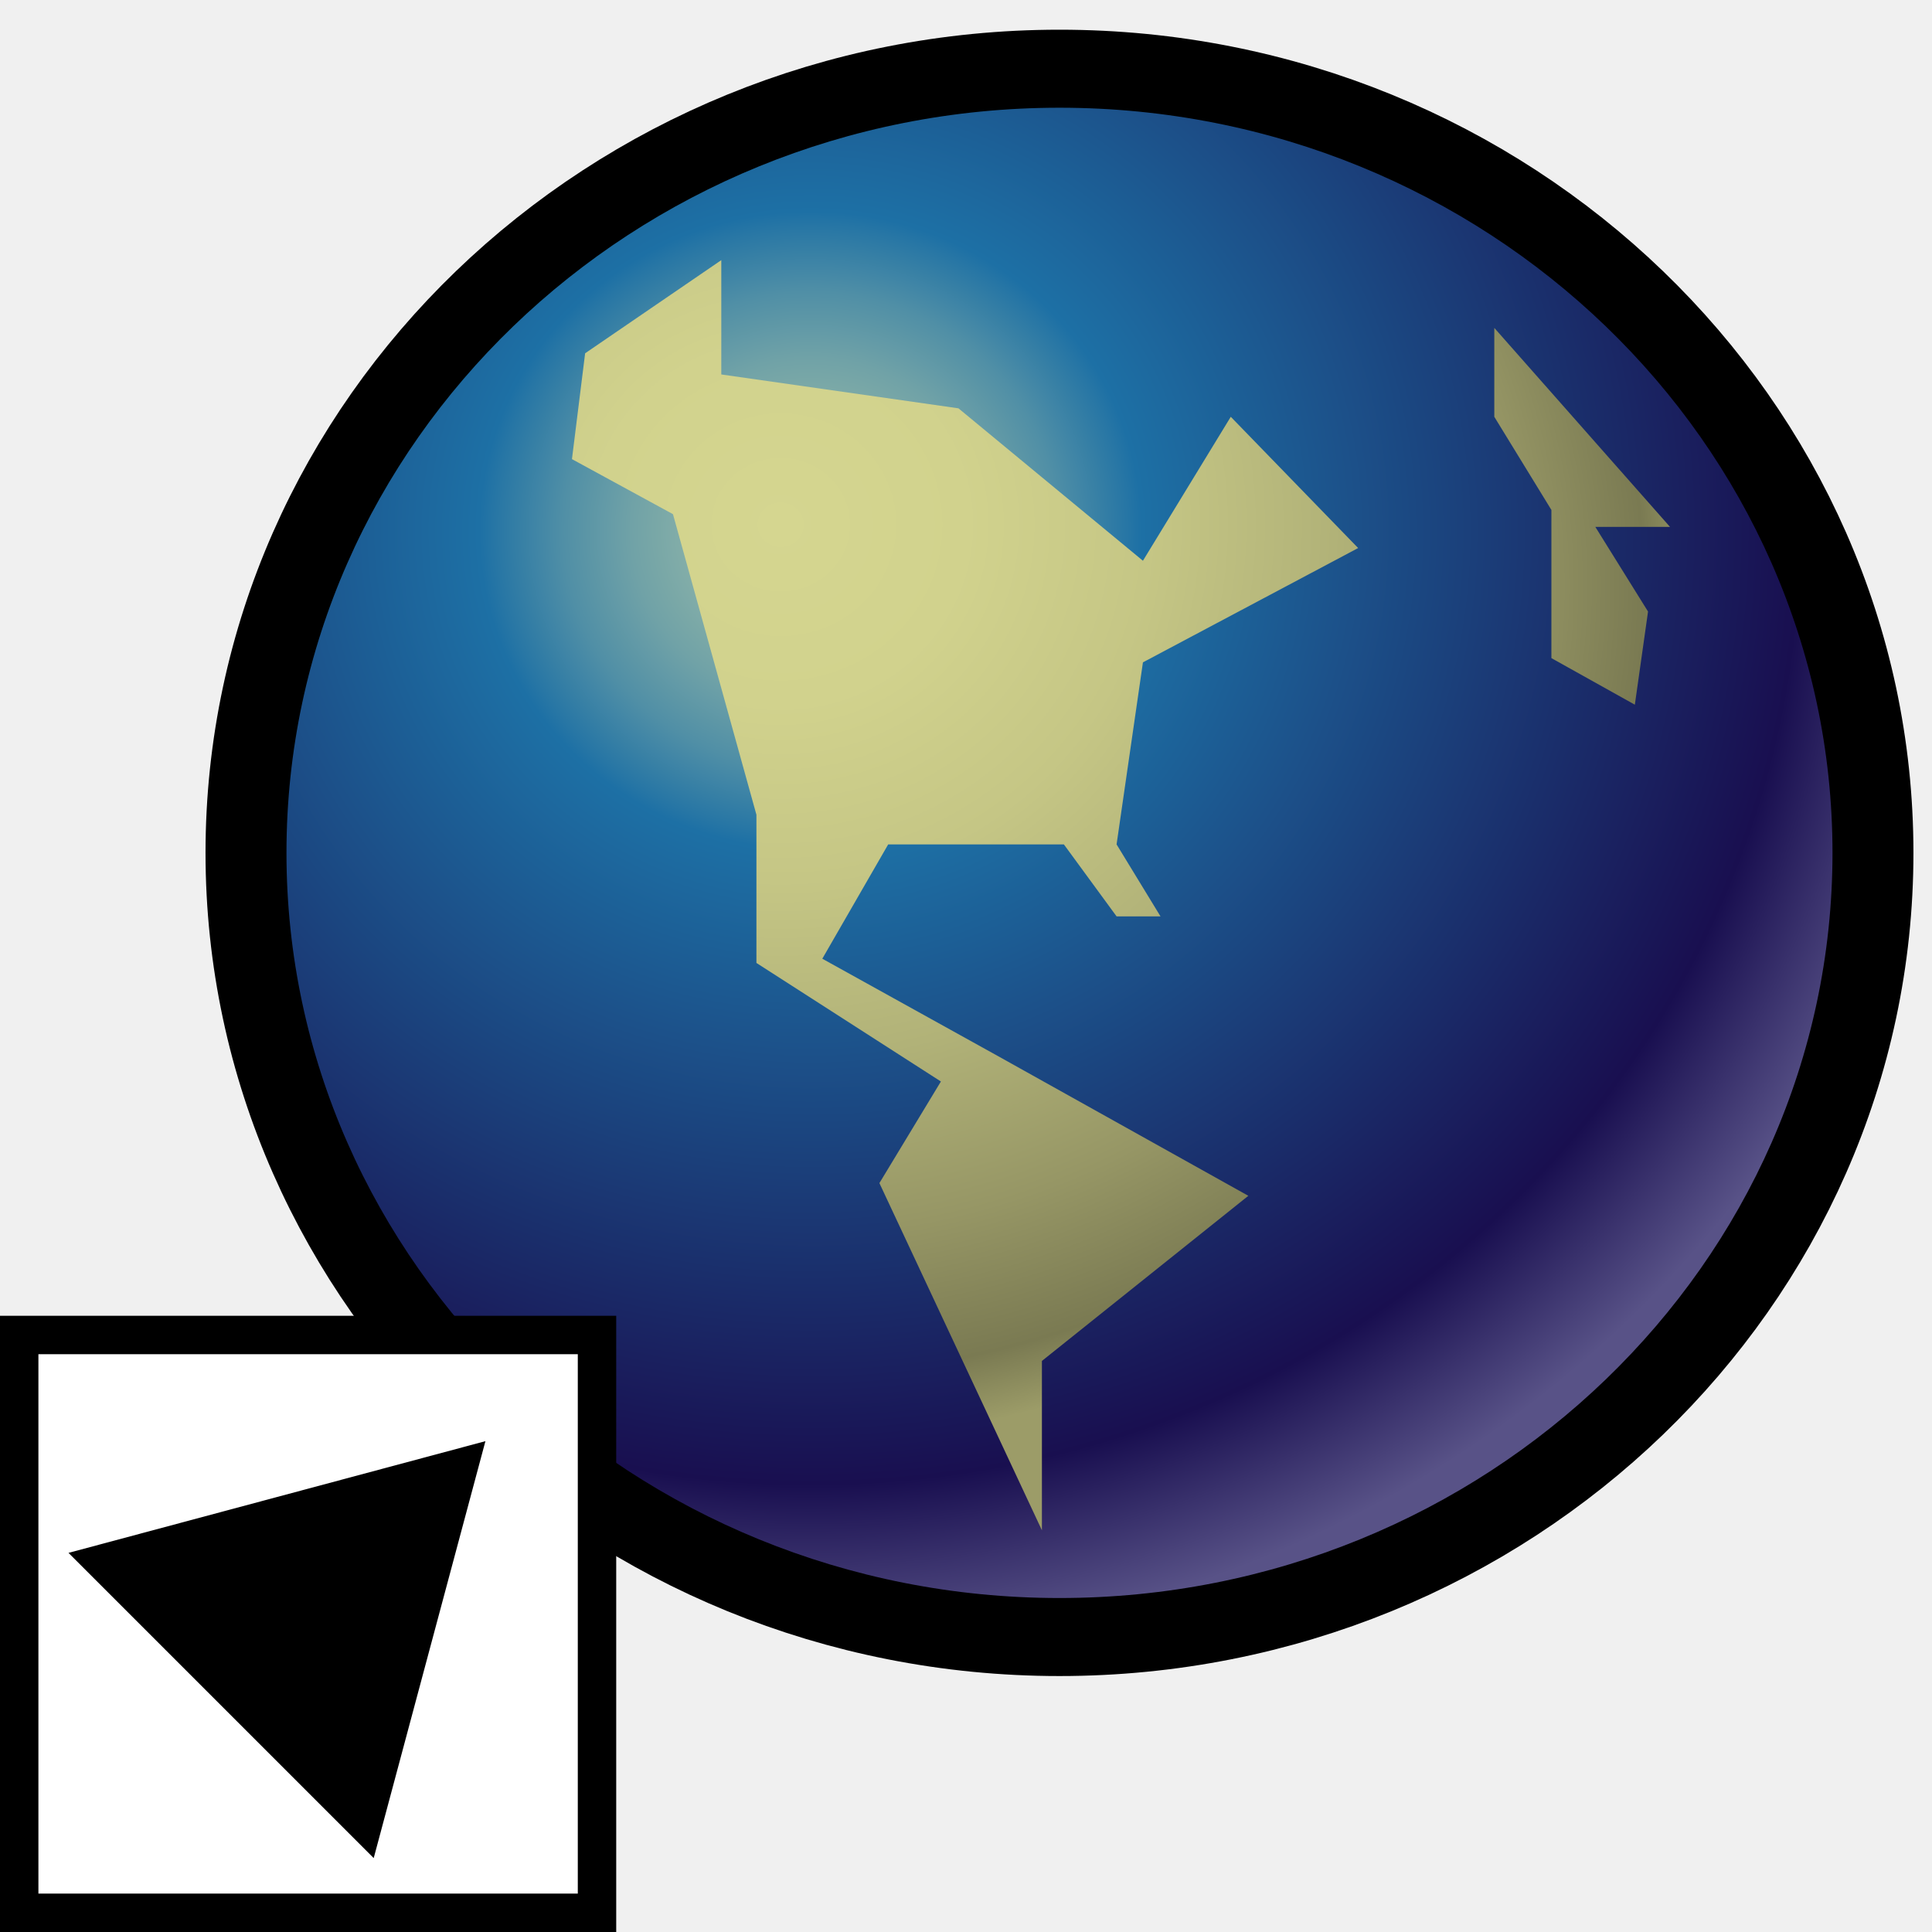
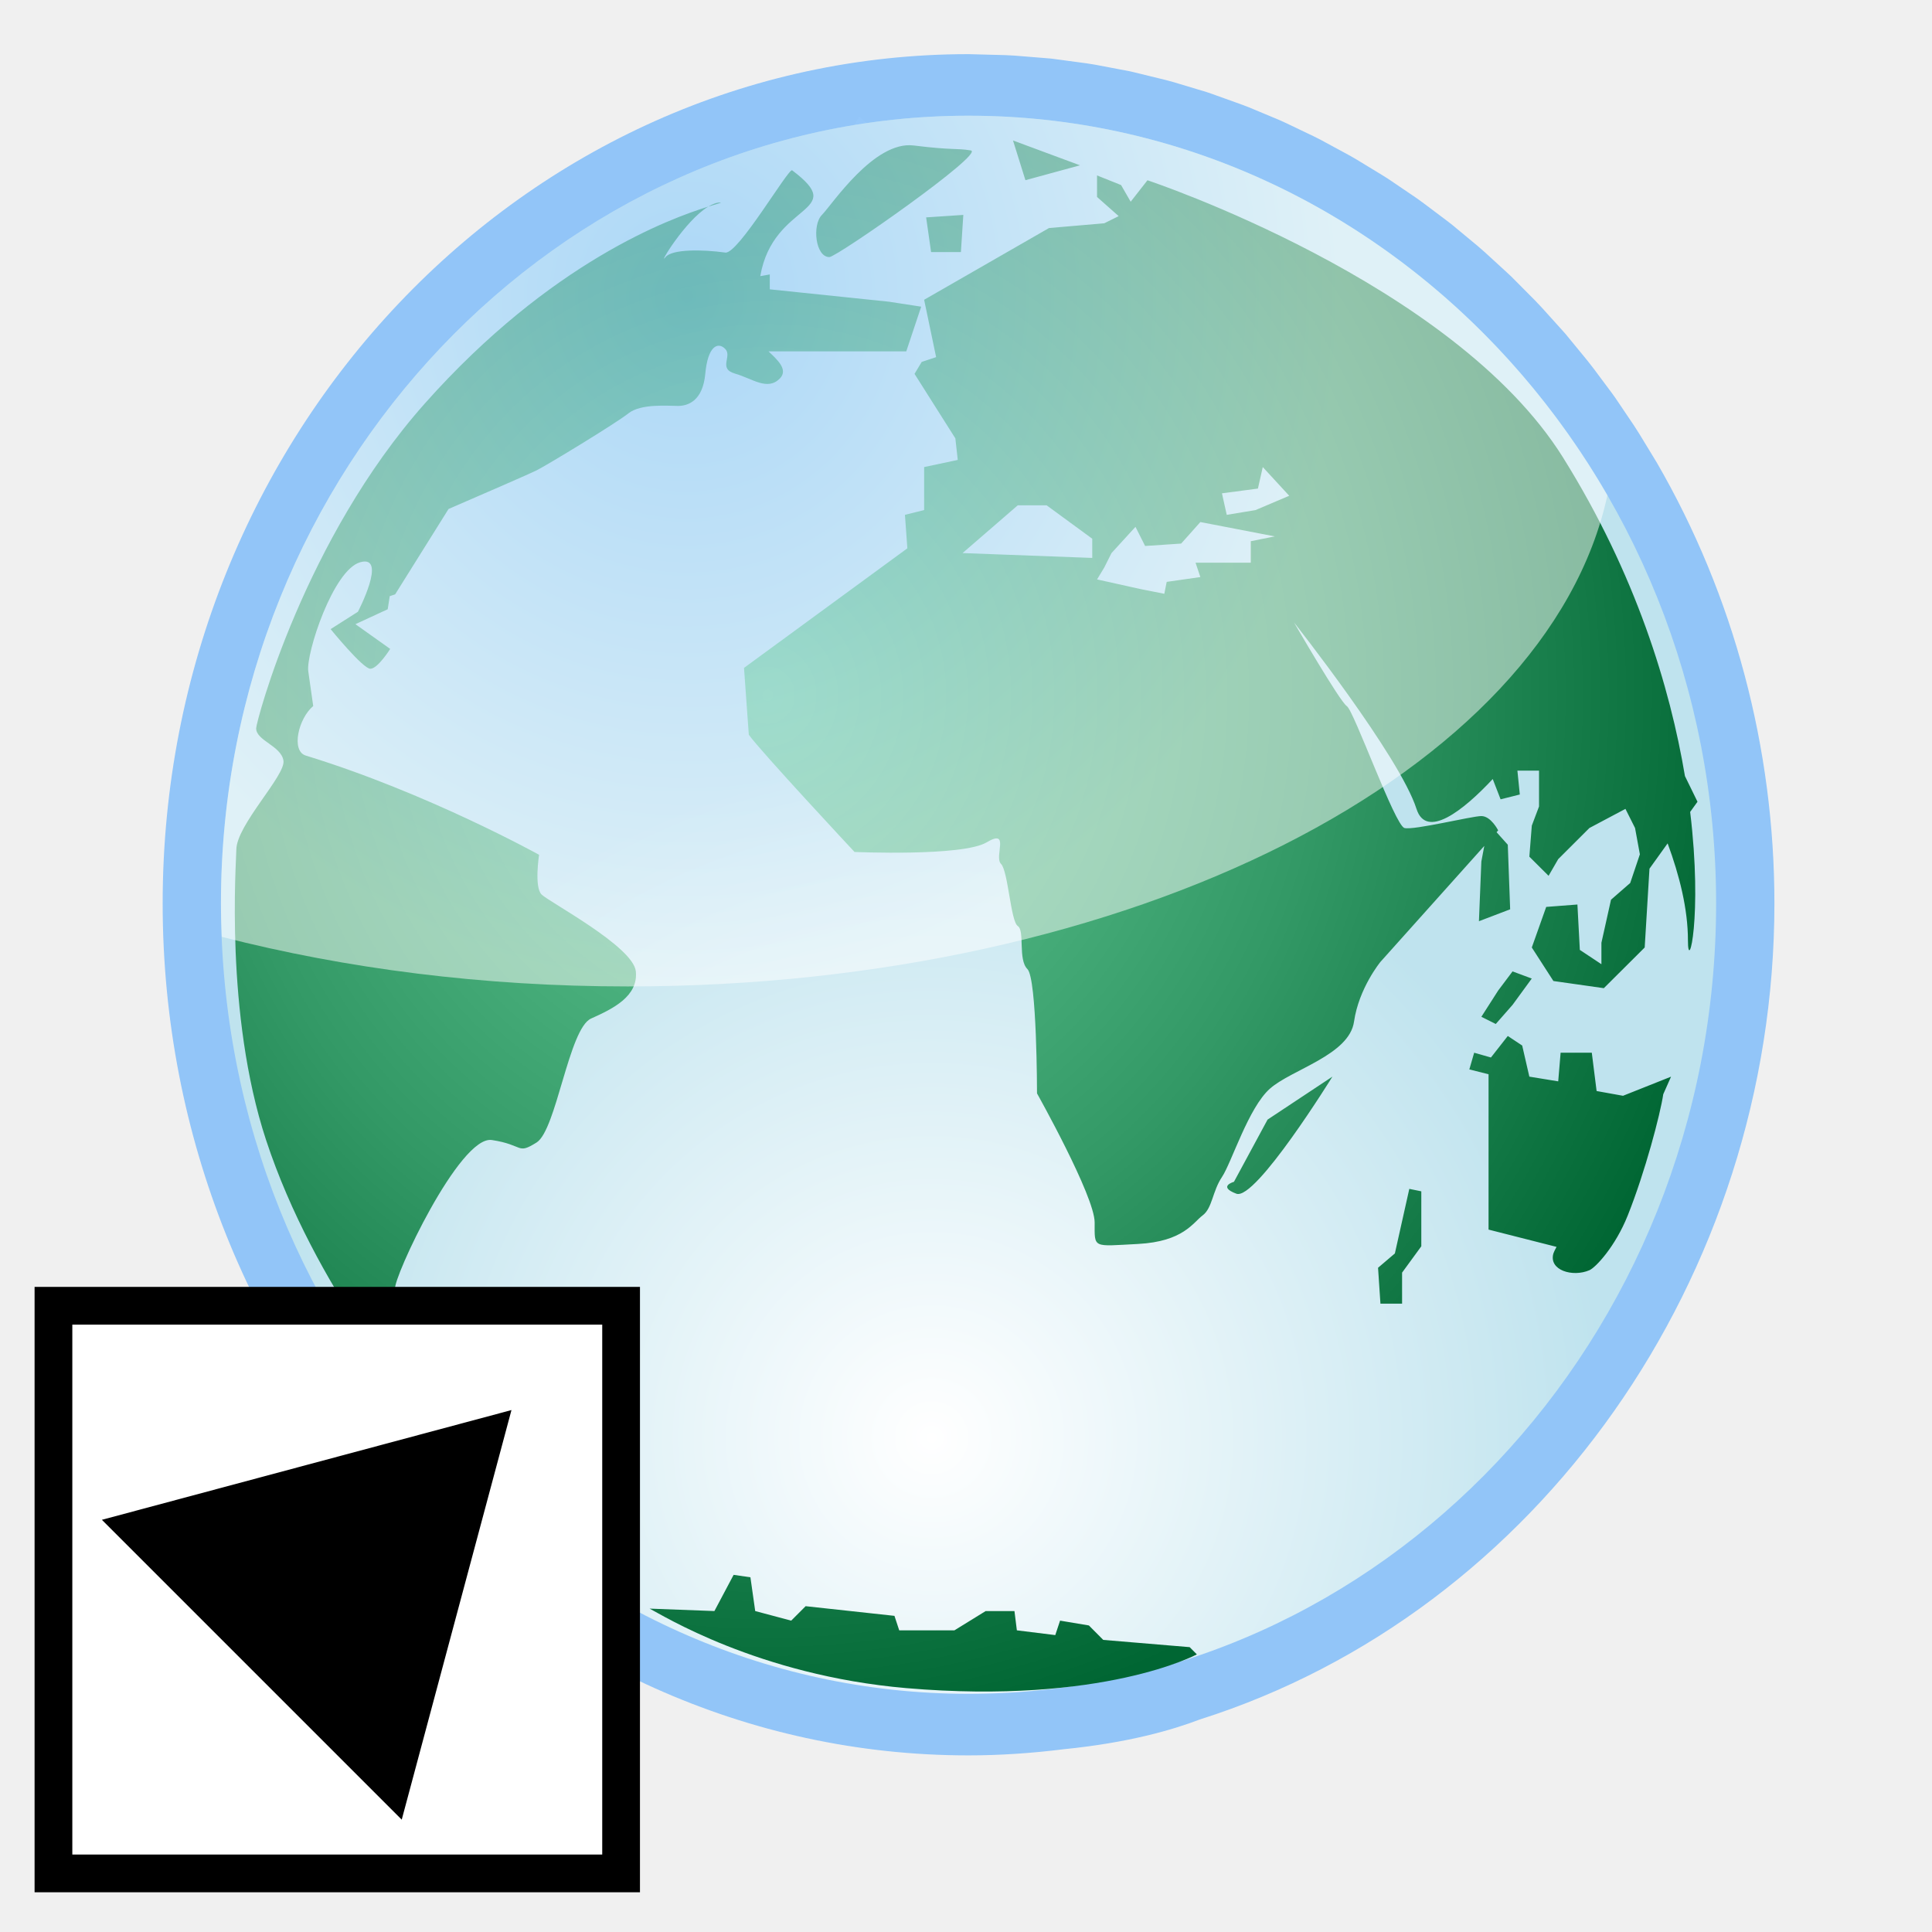
- <svg xmlns="http://www.w3.org/2000/svg" width="48pt" height="48pt" viewBox="0 0 251.5 251.5" style="overflow:visible;enable-background:new 0 0 251.5 251.5" xml:space="preserve" id="svg1051">
-   <defs id="defs1058" />
-   <g id="Layer_x0020_2" style="fill-rule:nonzero;clip-rule:nonzero;stroke:#000000;stroke-miterlimit:4;" transform="matrix(5.71746,0,0,5.51135,-22.7416,-14.6353)">
-     <radialGradient id="aigrd1" cx="24.015" cy="15.213" r="25.026" fx="24.015" fy="15.213" gradientUnits="userSpaceOnUse">
-       <stop offset="0" style="stop-color:#2286B7" id="stop1375" />
-       <stop offset="1" style="stop-color:#190F50" id="stop1376" />
-     </radialGradient>
-     <path style="fill-rule:evenodd;clip-rule:evenodd;fill:url(#aigrd1);stroke-width:3.686;" d="M10.5,22.8c0,9.7,7.9,17.6,17.6,17.6c9.7,0,17.6-7.9,17.6-17.6c0-9.7-7.9-17.6-17.6-17.6c-9.7,0-17.6,7.9-17.6,17.6z" id="path1377" />
-     <radialGradient id="aigrd2" cx="22.431" cy="15.192" r="26.362" fx="22.431" fy="15.192" gradientUnits="userSpaceOnUse">
-       <stop offset="0" style="stop-color:#99BBA8" id="stop1379" />
-       <stop offset="4.643155e-002" style="stop-color:#94B8A8" id="stop1380" />
-       <stop offset="9.936643e-002" style="stop-color:#87B0A8" id="stop1381" />
-       <stop offset="0.155" style="stop-color:#70A2A7" id="stop1382" />
-       <stop offset="0.214" style="stop-color:#508FA6" id="stop1383" />
-       <stop offset="0.273" style="stop-color:#2776A5" id="stop1384" />
-       <stop offset="0.286" style="stop-color:#1D70A5" id="stop1385" />
-       <stop offset="0.854" style="stop-color:#190F50" id="stop1386" />
-       <stop offset="1" style="stop-color:#585287" id="stop1387" />
-     </radialGradient>
-     <path style="fill-rule:evenodd;clip-rule:evenodd;fill:url(#aigrd2);stroke:none;" d="M10.5,22.8c0,9.7,7.9,17.6,17.6,17.6c9.7,0,17.6-7.9,17.6-17.6c0-9.7-7.9-17.6-17.6-17.6c-9.7,0-17.6,7.9-17.6,17.6z" id="path1388" />
-     <radialGradient id="aigrd3" cx="21.753" cy="15.05" r="21.692" fx="21.753" fy="15.05" gradientUnits="userSpaceOnUse">
-       <stop offset="0" style="stop-color:#D5D690" id="stop1390" />
-       <stop offset="0.194" style="stop-color:#D1D28D" id="stop1391" />
-       <stop offset="0.387" style="stop-color:#C5C685" id="stop1392" />
-       <stop offset="0.581" style="stop-color:#B1B278" id="stop1393" />
-       <stop offset="0.773" style="stop-color:#969665" id="stop1394" />
-       <stop offset="0.927" style="stop-color:#7A7A52" id="stop1395" />
-       <stop offset="1" style="stop-color:#9C9C68" id="stop1396" />
-     </radialGradient>
-     <path style="fill-rule:evenodd;clip-rule:evenodd;fill:url(#aigrd3);stroke:none;" d="M25.8,12.3l4.2,3.6l2-3.4l2.9,3.1L30,18.3l-0.6,4.3l1,1.7h-1l-1.2-1.7h-4l-1.5,2.7l4,2.3l5.7,3.3l-4.7,3.9v4L24,30.6l1.4-2.4l-4.2-2.8v-3.5l-1.9-7.1l-2.3-1.3l0.3-2.5l3.1-2.2v2.7l5.4,0.8z" id="path1397" />
-     <radialGradient id="aigrd4" cx="24.015" cy="16.506" r="18.763" fx="24.015" fy="16.506" gradientUnits="userSpaceOnUse">
-       <stop offset="0" style="stop-color:#D5D690" id="stop1399" />
-       <stop offset="0.194" style="stop-color:#D1D28D" id="stop1400" />
-       <stop offset="0.387" style="stop-color:#C5C685" id="stop1401" />
-       <stop offset="0.581" style="stop-color:#B1B278" id="stop1402" />
-       <stop offset="0.773" style="stop-color:#969665" id="stop1403" />
-       <stop offset="0.927" style="stop-color:#7A7A52" id="stop1404" />
-       <stop offset="1" style="stop-color:#9C9C68" id="stop1405" />
-     </radialGradient>
-     <path style="fill-rule:evenodd;clip-rule:evenodd;fill:url(#aigrd4);stroke:none;" d="M38,10.3v2.2l1.3,2.2v3.5l1.9,1.1l0.3-2.2l-1.2-2H42l-4-4.7z" id="path1406" />
+ <svg xmlns="http://www.w3.org/2000/svg" xmlns:ns1="&amp;amp;ns_ai;" ns1:viewOrigin="178 524" ns1:rulerOrigin="-178 -268" ns1:pageBounds="178 524 434 268" width="48pt" height="48pt" viewBox="0 0 256 256" style="overflow:visible;enable-background:new 0 0 256 256" xml:space="preserve" id="svg153">
+   <defs id="defs203">
+     <linearGradient id="XMLID_1_" gradientUnits="userSpaceOnUse" x1="23" y1="130" x2="233" y2="130">
+       <stop offset="0" style="stop-color:#A7ABAC" id="stop158" />
+       <stop offset="1" style="stop-color:#878B8C" id="stop159" />
+     </linearGradient>
+     <linearGradient id="XMLID_2_" gradientUnits="userSpaceOnUse" x1="84.503" y1="86.503" x2="321.502" y2="323.502">
+       <stop offset="0" style="stop-color:#FFFFFF" id="stop166" />
+       <stop offset="1" style="stop-color:#99CCFF" id="stop167" />
+     </linearGradient>
+   </defs>
+   <g id="g248" transform="matrix(1.28643,0,0,1.35803,-35.8984,-38.9535)">
+     <path style="font-size:12;opacity:0.3;fill:#ffffff;" d="M116.402,40.043l8.375,6.816l10.127,17.92l3.313,21.035l-0.779,11.104l-43.627-0.195l0.582-5.844    l-3.504-6.621L116.402,40.043z" id="path173" />
+     <g id="g174" style="font-size:12;stroke:#000000;">
+       <path ns1:knockout="Off" style="opacity:0.5;fill:#3399FF;stroke:none;" d="M44.66,116.833c0,45.836,37.234,83.127,83.004,83.127c3.167,0,6.476-0.205,9.835-0.604     c6.668-0.631,11.224-1.897,13.974-2.896c34.858-10.464,59.201-43.197,59.201-79.626c0-15.171-4.186-30.038-12.102-42.994     l-1.8-2.802l-0.588-0.871c-0.01-0.015-1.874-2.631-1.874-2.631c-0.002,0-0.354-0.469-0.354-0.469     c0.004,0.004-1.903-2.419-1.903-2.419c-0.001-0.002-0.668-0.81-0.668-0.81c0.006,0.006-2.196-2.535-2.196-2.535     c0.004,0.004-0.284-0.305-0.284-0.305l-2.15-2.259c-0.074-0.075-0.719-0.722-0.719-0.722l-2.436-2.323     c0.004,0.004-0.361-0.322-0.361-0.322l-0.155-0.136c0.005,0.004-2.18-1.891-2.18-1.891c-0.011-0.009-0.747-0.622-0.747-0.622     l-2.659-2.09l-0.588-0.432c-0.01-0.009-2.369-1.688-2.369-1.688c-0.001-0.001-0.737-0.505-0.737-0.505     c-0.009-0.007-2.877-1.849-2.877-1.849c-0.004-0.003-0.68-0.406-0.68-0.406c-0.003-0.001-2.535-1.46-2.535-1.46     c-0.017-0.008-0.724-0.4-0.724-0.4l-3.073-1.578c-0.003-0.001-0.735-0.35-0.735-0.35c-0.009-0.003-2.741-1.242-2.741-1.242     c0.014,0.006-0.171-0.075-0.171-0.075l-0.508-0.221c0.014,0.006-3.249-1.285-3.249-1.285c0.004,0.001-0.592-0.214-0.592-0.214     l-0.207-0.073l-2.942-0.999c-0.006-0.002-0.576-0.188-0.576-0.188c-0.006-0.001-3.438-0.979-3.438-0.979     c0.005,0.001-0.605-0.154-0.605-0.154l-0.224-0.056c-0.01-0.003-3.194-0.74-3.194-0.74c-0.086-0.02-0.449-0.099-0.449-0.099     l-3.583-0.644c-0.009-0.001-0.889-0.134-0.889-0.134c0.007,0.002-3.443-0.438-3.443-0.438c-0.021-0.002-0.271-0.03-0.271-0.03     c-0.008-0.002-3.724-0.286-3.724-0.286l-0.91-0.045l-3.798-0.096C81.895,33.969,44.66,71.142,44.66,116.833z" id="path175" />
+       <radialGradient id="XMLID_3_" cx="-106.597" cy="439.898" r="97.082" fx="-106.597" fy="439.898" gradientTransform="matrix(1.1009 0 0 -1.0433 241.2153 627.9246)" gradientUnits="userSpaceOnUse">
+         <stop offset="0" style="stop-color:#FFFFFF" id="stop177" />
+         <stop offset="0.652" style="stop-color:#BFE3EE" id="stop178" />
+       </radialGradient>
+       <path style="fill:url(#XMLID_3_);stroke:none;" d="M127.664,193.954c42.516,0,77.005-34.631,77.005-77.121c0-42.22-34.486-76.859-77.005-76.859     c-42.214,0-76.999,34.639-76.999,76.859C50.666,159.322,85.45,193.954,127.664,193.954z" id="path182" />
+       <radialGradient id="XMLID_4_" cx="-117.514" cy="507.985" r="102.199" fx="-117.514" fy="507.985" gradientTransform="matrix(1 0 0 -1 224.5 604.5)" gradientUnits="userSpaceOnUse">
+         <stop offset="0" style="stop-color:#66CC99" id="stop184" />
+         <stop offset="0.556" style="stop-color:#339966" id="stop185" />
+         <stop offset="1" style="stop-color:#006633" id="stop186" />
+       </radialGradient>
+       <path style="fill:url(#XMLID_4_);stroke:none;" d="M102.087,48.442c-0.38,0-0.798,0.157-1.225,0.399C101.864,48.548,102.338,48.442,102.087,48.442z      M126.881,53.281l0.248-3.628l-3.829,0.242l0.51,3.386H126.881z M83.686,115.957c-0.769-0.724-0.255-3.871-0.255-3.871     s-11.502-6.045-24.026-9.679c-1.546-0.448-0.765-3.626,0.762-4.834l-0.509-3.397c-0.253-1.689,2.559-9.916,5.37-10.639     c2.812-0.731-0.255,4.837-0.255,4.837l-2.813,1.694c0,0,3.322,3.868,4.092,3.868c0.766,0,2.043-1.937,2.043-1.937l-3.579-2.413     l3.324-1.457l0.209-1.276l0.557-0.176l5.501-8.331c3.802-1.557,8.475-3.482,9.068-3.768c1.023-0.481,8.178-4.592,9.457-5.561     c1.281-0.971,4.087-0.726,5.108-0.726c1.026,0,2.558-0.484,2.813-3.152c0.255-2.66,1.278-3.146,2.045-2.417     c0.768,0.721-0.768,1.934,1.023,2.417c1.79,0.487,3.319,1.697,4.6,0.487c0.937-0.888-0.316-1.896-1.159-2.659h14.191l1.537-4.361     l-3.323-0.484l-12.272-1.208v-1.452l-0.979,0.164c1.329-7.3,9.221-6.095,3.282-10.324c-0.362-0.26-5.559,8.19-6.88,8.026     c-2.396-0.316-5.494-0.34-6.156,0.438c-0.868,1.028,1.961-3.539,4.401-4.925c-3.892,1.147-16.188,5.355-29.192,19.203     C59.242,81.285,54.289,99.122,54.289,99.746c0,1.208,2.557,1.692,2.813,3.147c0.254,1.445-4.854,6.29-4.854,8.708     c0,1.117-1.207,16.032,3.063,28.317c4.989,14.341,15.633,26.315,16.872,27.103l2.552-1.213c0,0-5.877-10.404-6.131-11.375     c-0.254-0.963,6.646-15.002,9.967-14.515c3.321,0.478,2.556,1.453,4.602,0.241c2.044-1.208,3.322-11.135,5.621-12.097     c2.303-0.973,4.855-2.18,4.604-4.6c-0.258-2.426-8.947-6.775-9.714-7.504H83.686z M139.147,44.813l-6.9-2.423l1.279,3.876     L139.147,44.813z M113.332,53.767c0.768,0,16.103-10.159,14.568-10.406c-1.531-0.239-1.788,0-5.881-0.482     c-4.089-0.486-8.437,5.808-9.456,6.776C111.544,50.625,111.887,53.767,113.332,53.767z M183.702,126.731l1.979-2.569     l-1.979-0.697l-1.482,1.868l-1.73,2.56l1.482,0.703L183.702,126.731z M192.359,135.132l-0.495-3.732h-3.212l-0.247,2.793     l-2.974-0.46l-0.737-3.036l-1.483-0.93l-1.735,2.098l-1.728-0.465l-0.498,1.629l1.98,0.472v15.157l7.002,1.685     c-0.16,0.282-0.283,0.516-0.324,0.644c-0.498,1.635,1.979,2.339,3.707,1.635c0.645-0.26,2.681-2.316,3.958-5.358     c1.783-4.238,3.341-9.835,3.651-11.815l0.802-1.712l-4.946,1.864l-2.722-0.464L192.359,135.132z M202.751,106.909l-1.292-2.502     c-1.53-8.625-5.038-19.672-12.558-31.084c-11.317-17.154-42.804-27.05-42.804-27.05l-1.729,2.093l-0.99-1.626l-2.475-0.938v2.1     l2.229,1.869l-1.485,0.699l-5.691,0.464l-12.863,6.999l1.235,5.596l-1.486,0.469l-0.738,1.164l4.205,6.294l0.248,2.104     l-3.463,0.696v4.197l-1.978,0.464l0.249,3.268L104.54,93.852l0.495,6.524c1.235,1.635,10.888,11.434,10.888,11.434     s11.128,0.461,13.604-0.935c2.474-1.399,0.742,1.397,1.485,2.099c0.738,0.704,0.988,5.596,1.729,6.065     c0.742,0.465,0,3.262,0.989,4.198c0.99,0.927,0.99,12.131,0.99,12.131s5.937,10.021,5.937,12.589     c0,2.564-0.246,2.332,4.455,2.102c4.701-0.233,5.688-2.102,6.677-2.795c0.992-0.704,0.992-2.334,1.981-3.737     c0.992-1.4,2.719-6.764,4.947-8.626c2.228-1.87,8.163-3.27,8.656-6.533c0.494-3.266,2.721-5.832,2.721-5.832l10.697-11.315     l-0.303,1.524l-0.249,5.824l3.216-1.163l-0.244-6.301l-1.156-1.222l0.165-0.178c0,0-0.744-1.396-1.73-1.396     c-0.991,0-6.931,1.396-7.919,1.166c-0.989-0.234-5.197-11.432-5.938-11.891c-0.743-0.468-5.441-8.166-5.441-8.166     s10.884,13.062,12.615,18.189c1.006,2.986,4.78,0.207,7.853-2.912l0.81,1.98l1.979-0.47l-0.248-2.331h2.228v3.499l-0.744,1.867     l-0.253,3.03l1.98,1.868l0.994-1.628l3.211-3.036l3.712-1.867l0.99,1.867l0.497,2.567l-0.994,2.796l-1.979,1.634l-0.988,4.199     v2.094l-2.223-1.397l-0.249-4.428l-3.214,0.234l-1.485,3.959l2.227,3.271l5.193,0.699l4.209-3.97l0.492-7.689l1.87-2.471     c1.22,3.133,2.092,6.414,2.092,9.466c0,3.349,1.53-2.32,0.229-12.533l0.758-0.997V106.909z M140.41,83.122l-13.358-0.474     l5.687-4.662h2.97l4.7,3.262v1.872L140.41,83.122z M156.739,81.488v2.1h-5.689l0.495,1.4l-3.467,0.47l-0.245,1.164l-2.474-0.466     l-4.454-0.937l0.742-1.163l0.744-1.406l2.472-2.562l0.991,1.867l3.713-0.234l1.978-2.1l7.666,1.4l-2.471,0.468L156.739,81.488z      M157.23,78.454l-2.967,0.464l-0.494-2.1l3.706-0.464l0.499-2.098l2.724,2.801l-3.468,1.395V78.454z M171.581,150.983     l-1.734,1.399l0.247,3.503h2.229v-3.028l1.98-2.571v-5.362l-1.236-0.24L171.581,150.983z M155.01,143.993     c0,0-1.733,0.458,0.244,1.163c1.977,0.702,9.894-11.424,9.894-11.424l-6.68,4.193l-3.461,6.067H155.01z M141.543,188.692     l-1.48-1.41l-2.968-0.471l-0.494,1.412l-3.956-0.465l-0.248-1.88h-2.966l-3.217,1.88h-5.687l-0.491-1.413l-9.149-0.943     l-1.486,1.409l-3.707-0.934l-0.493-3.294l-1.731-0.239l-1.979,3.533l-6.674-0.238c1.193,0.566,11.163,6.512,26.451,7.758     c20.274,1.637,29.917-3.292,29.917-3.292l-0.742-0.706L141.543,188.692z" id="path192" />
+       <radialGradient id="XMLID_5_" cx="98.648" cy="57.552" r="67.136" fx="98.648" fy="57.552" gradientUnits="userSpaceOnUse">
+         <stop offset="0" style="stop-color:#99CCFF" id="stop194" />
+         <stop offset="1" style="stop-color:#FFFFFF" id="stop195" />
+       </radialGradient>
+       <path style="opacity:0.5;fill:url(#XMLID_5_);stroke:none;" d="M193.471,77.007c-13.518-22.147-37.936-37.033-65.807-37.033c-42.214,0-76.999,34.639-76.999,76.859     c0,1.093,0.037,2.178,0.084,3.26c12.759,3.1,26.909,4.839,41.822,4.839C144.495,124.932,187.3,104.014,193.471,77.007z" id="path199" />
+     </g>
+     <g id="Layer_2" ns1:layer="yes" ns1:editable="no" ns1:dimmedPercent="50" ns1:rgbTrio="#FFFF4F004F00" style="stroke:#000000;">
+       <path ns1:knockout="Off" style="fill:none;stroke:none;" d="M256,256H0V0h256V256z" id="path201" />
+     </g>
  </g>
-   <g id="Layer_1" style="stroke:#000000;">
-     <g id="g1053">
-       <path style="fill:#FFFFFF;stroke-width:5;" d="M77.716,173.784H2.5V249h75.216V173.784z" id="path1054" />
-       <path style="stroke:none;" d="M63.19,187.605l-7.271,27.136l-7.271,27.137l-19.865-19.865L8.917,202.147l27.137-7.271L63.19,187.605z" id="path1055" />
-     </g>
-     <path style="fill:none;stroke:none;" d="M251.5,0H0.5v251h251V0z" id="path1056" />
+   <g id="g1053" style="font-size:12;stroke:#000000;overflow:visible;enable-background:new 0 0 251.5 251.5;" transform="translate(4.58277,-0.763802)">
+     <path style="fill:#FFFFFF;stroke-width:5;" d="M77.716,173.784H2.5V249h75.216V173.784z" id="path1054" />
+     <path style="stroke:none;" d="M63.19,187.605l-7.271,27.136l-7.271,27.137l-19.865-19.865L8.917,202.147l27.137-7.271L63.19,187.605z" id="path1055" />
  </g>
</svg>
